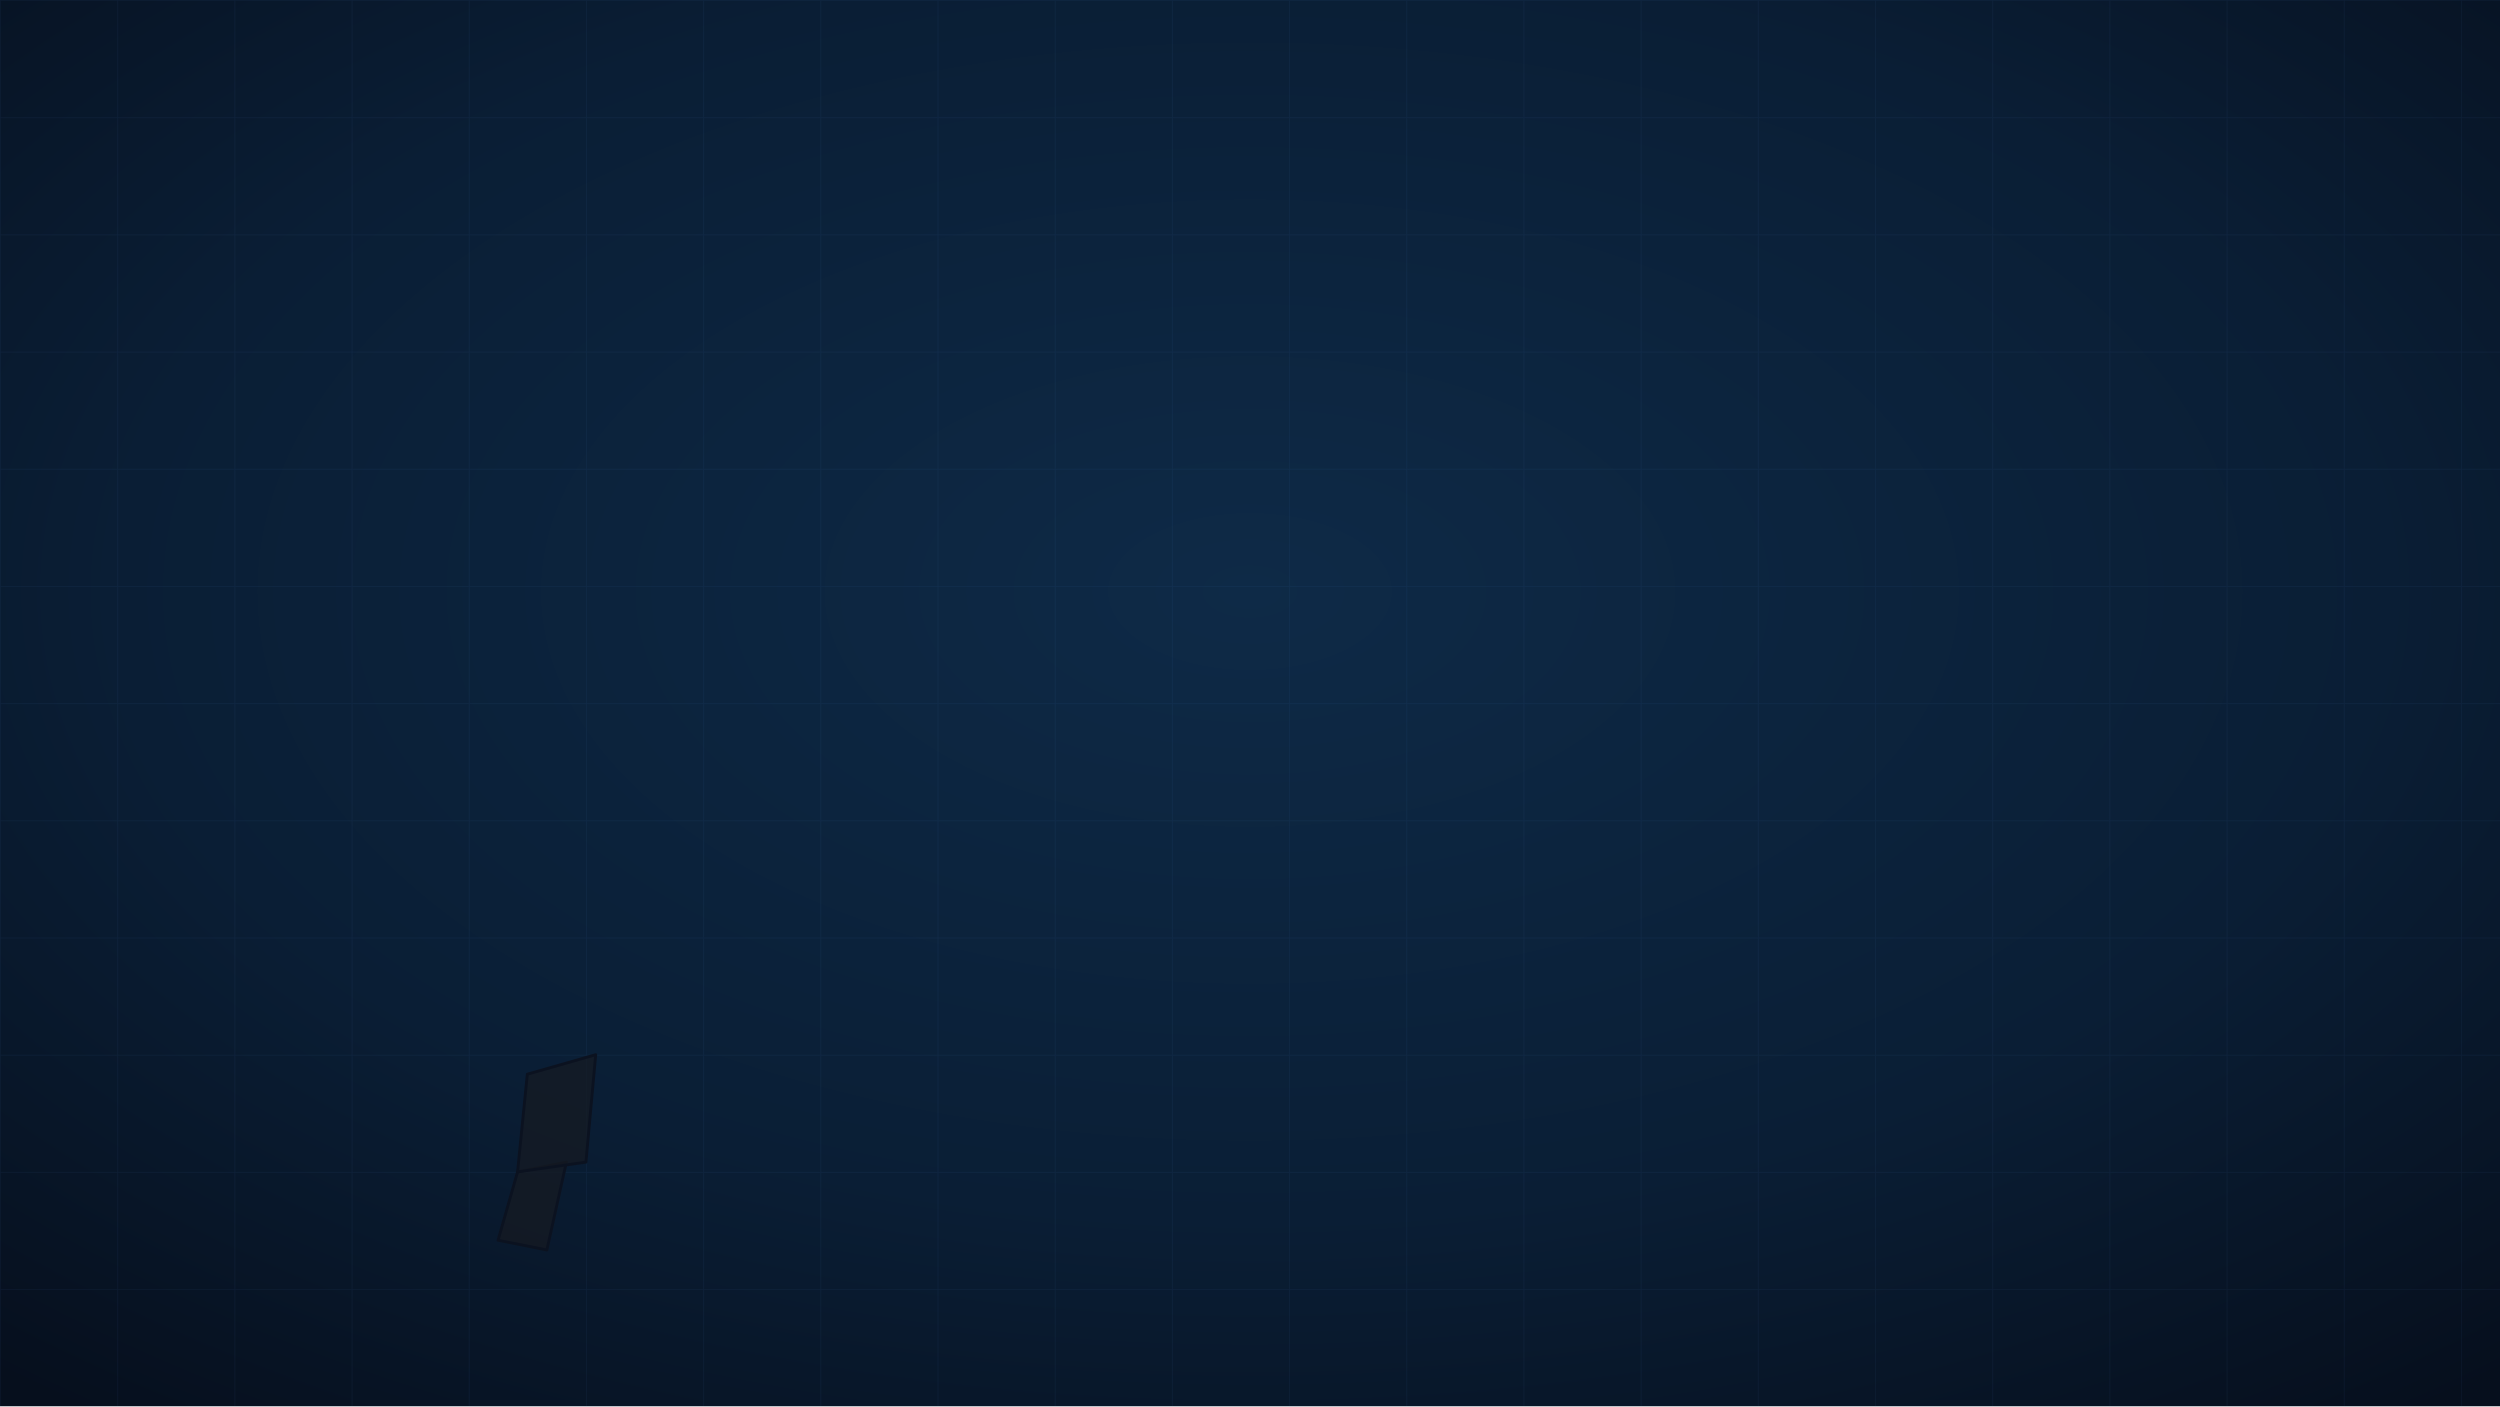
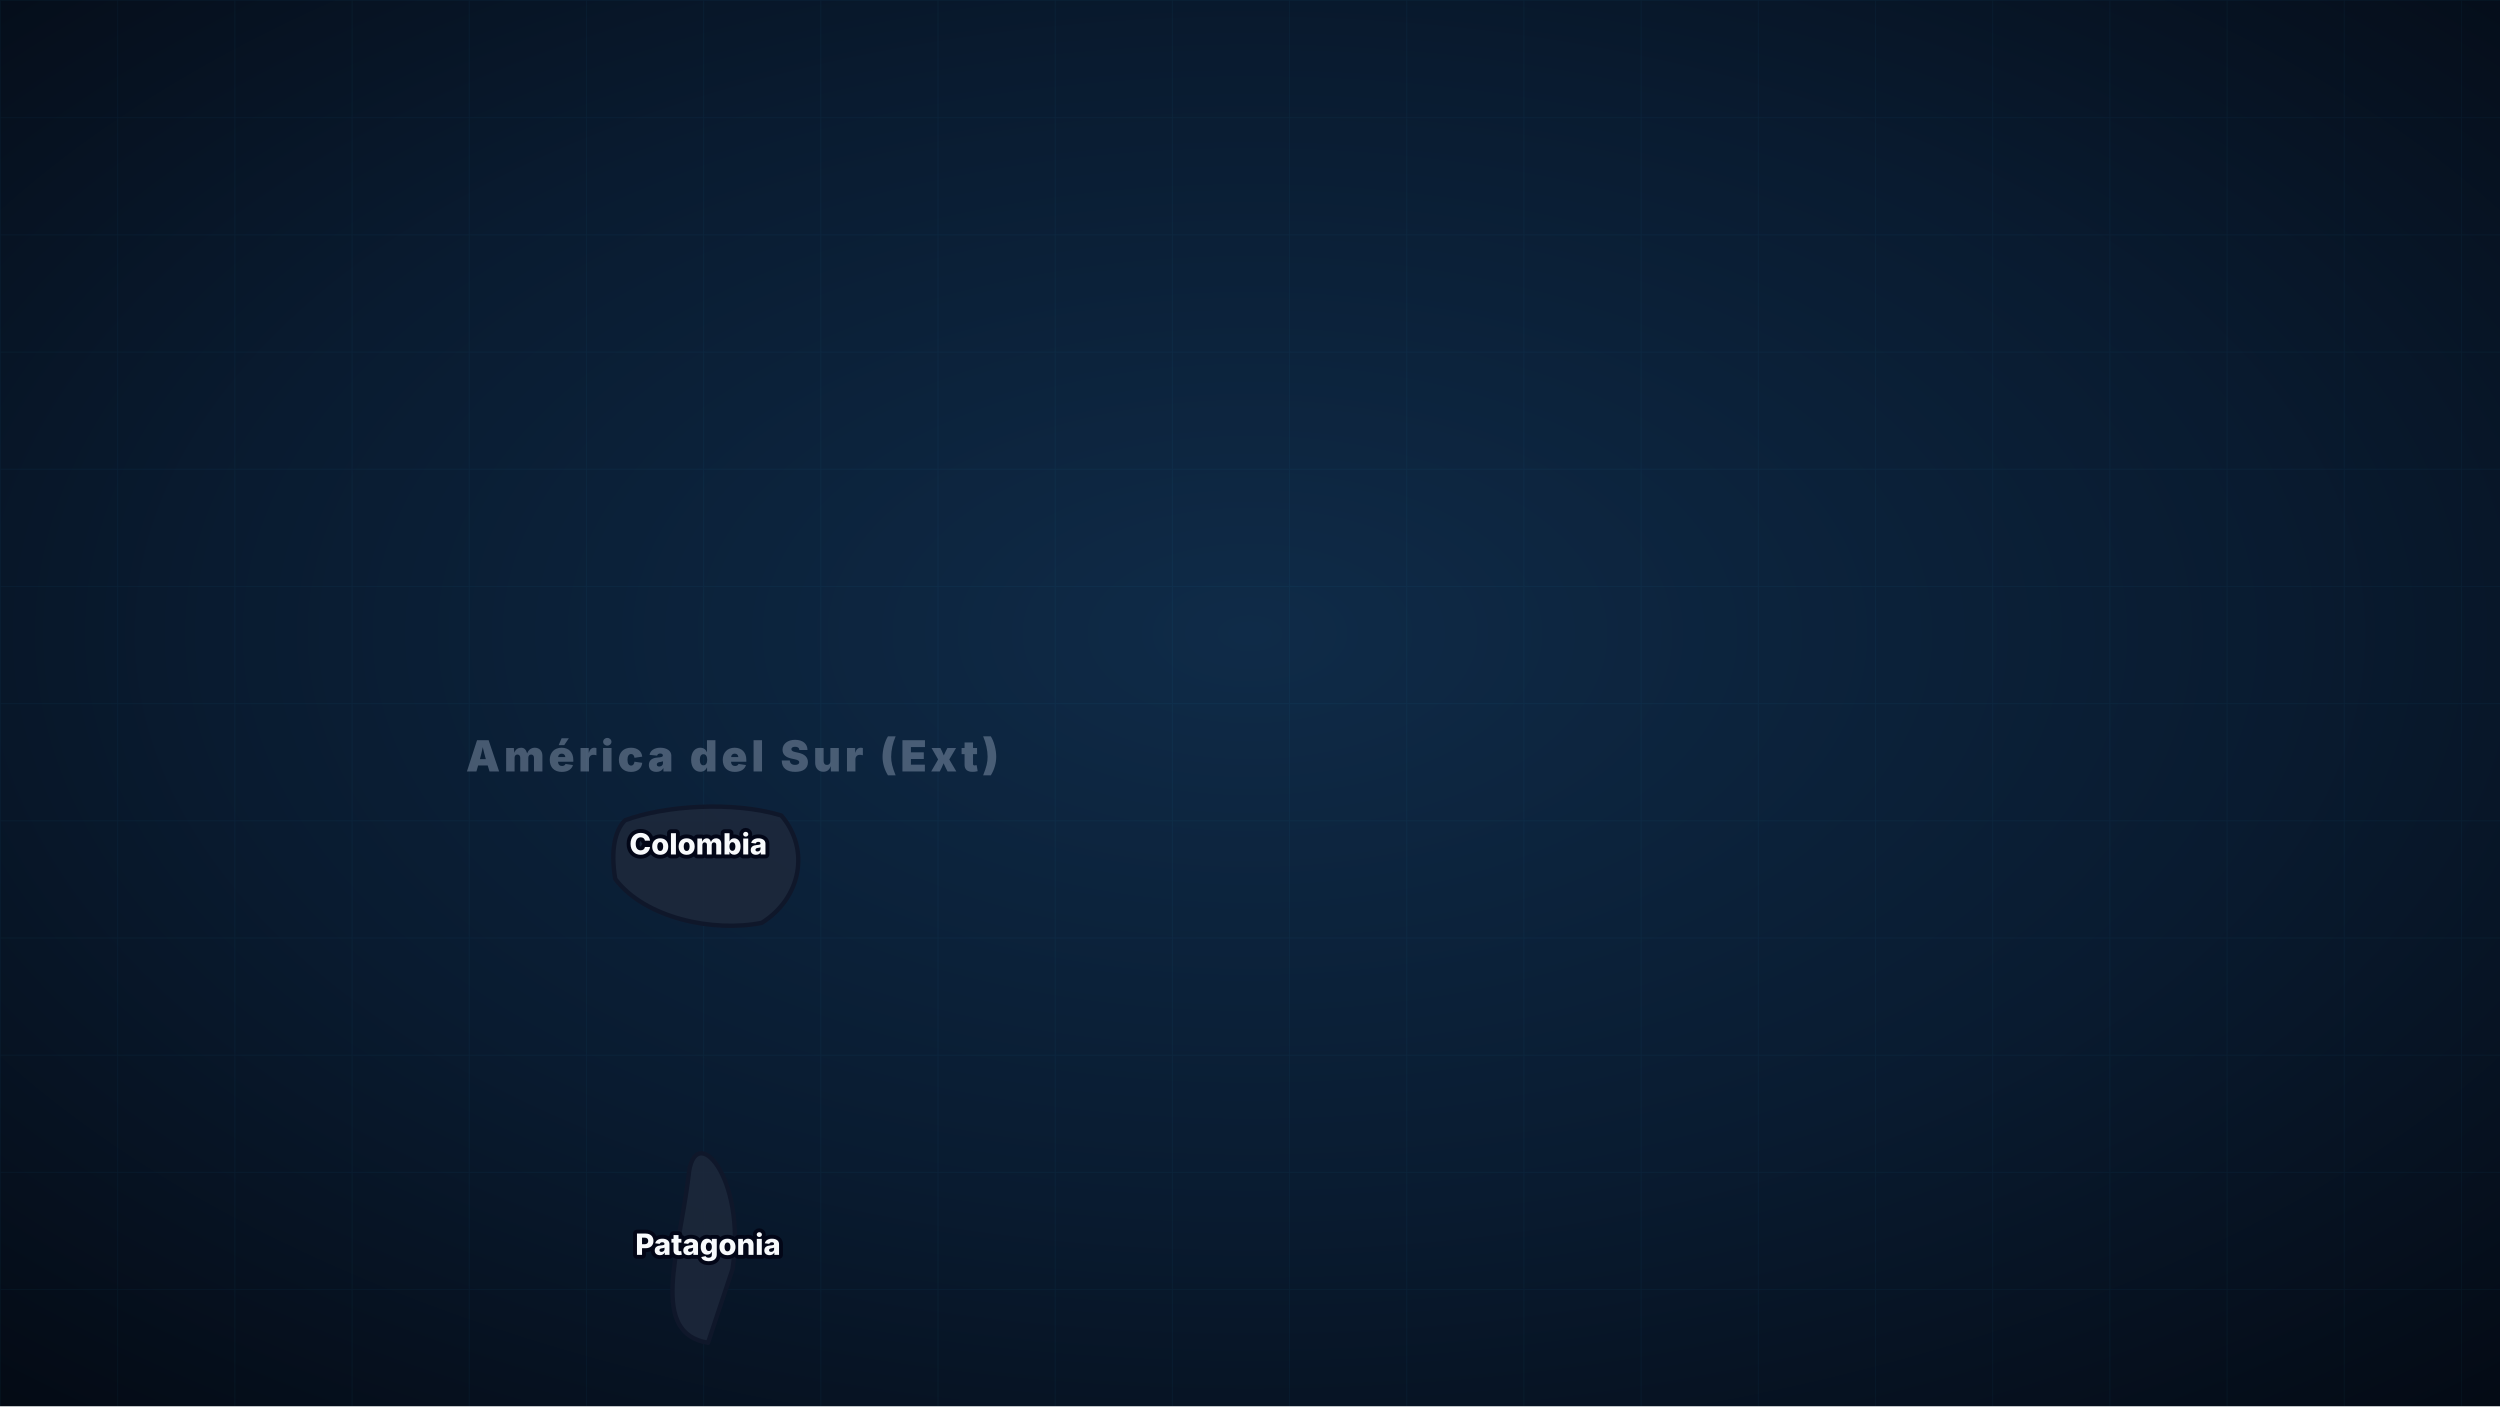
<svg xmlns="http://www.w3.org/2000/svg" viewBox="0 0 2560 1440" id="map-base-tactical-100-001">
  <defs>
    <style>
      .territory {
-         fill: rgba(22, 27, 34, 0.7);
-         stroke: #0b1220;
-         stroke-width: 3;
+         fill: rgba(30, 41, 59, 0.85);
+         stroke: #0f172a;
+         stroke-width: 4.5;
        stroke-linejoin: round;
+         stroke-linecap: round;
        cursor: pointer;
-         transition: fill 0.15s ease;
+         transition: fill 0.2s cubic-bezier(0.4, 0, 0.2, 1), stroke 0.2s cubic-bezier(0.4, 0, 0.2, 1), filter 0.2s ease;
      }
      .territory:hover {
-         stroke: #00b4d8; /* Cian Fósforo al hover */
+         stroke: #38bdf8;
+         stroke-width: 5;
+         filter: brightness(1.3) drop-shadow(0 0 8px rgba(56, 189, 248, 0.4));
+       }
+       .territory.selected {
+         stroke: #fbbf24;
+         stroke-width: 5.5;
+         filter: brightness(1.4) drop-shadow(0 0 12px rgba(251, 191, 36, 0.6));
+       }
+       .territory-label {
+         fill: #f8fafc;
+         font-family: ui-sans-serif, system-ui, -apple-system, sans-serif;
+         font-size: 30px;
+         font-weight: 800;
+         paint-order: stroke;
+         stroke: #020617;
+         stroke-width: 8px;
+         stroke-linejoin: round;
+         pointer-events: none;
+         text-anchor: middle;
+         user-select: none;
+       }
+       .continent-title {
+         fill: rgba(148, 163, 184, 0.45);
+         font-family: ui-sans-serif, system-ui, -apple-system, sans-serif;
+         font-size: 44px;
+         font-weight: 900;
+         letter-spacing: 4px;
+         pointer-events: none;
+         text-anchor: middle;
+         text-transform: uppercase;
      }
    </style>
-     <radialGradient id="ocean-grad" cx="50%" cy="42%" r="75%">
-       <stop offset="0%" stop-color="#0e2a47" />
-       <stop offset="60%" stop-color="#0a1e35" />
-       <stop offset="100%" stop-color="#060f1d" />
+     <radialGradient id="ocean-grad" cx="50%" cy="45%" r="75%">
+       <stop offset="0%" stop-color="#0f2b48" />
+       <stop offset="55%" stop-color="#091b30" />
+       <stop offset="100%" stop-color="#040a14" />
    </radialGradient>
    <pattern id="ocean-grid" width="120" height="120" patternUnits="userSpaceOnUse">
-       <path d="M 120 0 L 0 0 0 120" fill="none" stroke="rgba(96, 165, 250, 0.06)" stroke-width="1.5" />
+       <path d="M 120 0 L 0 0 0 120" fill="none" stroke="rgba(56, 189, 248, 0.05)" stroke-width="1.5" />
    </pattern>
  </defs>
  <rect x="0" y="0" width="2560" height="1440" fill="url(#ocean-grad)" />
  <rect x="0" y="0" width="2560" height="1440" fill="url(#ocean-grid)" />
  <g id="continent-south-america-extended">
-     <path id="territory-south-america-patagonia" class="territory" d="M 530 1200 L 580 1190 L 560 1280 L 510 1270 Z" />
-     <path id="territory-south-america-argentina-norte" class="territory" d="M 540 1100 L 610 1080 L 600 1190 L 530 1200 Z" />
+     <text x="750" y="790" class="continent-title">América del Sur (Ext)</text>
+     <path id="territory-south-america-colombia" class="territory" d="M 640 840 C 680 825, 750 820, 800 835 C 830 870, 820 920, 780 945 C 730 955, 660 940, 630 900 C 625 870, 630 850, 640 840 Z" />
+     <path id="territory-south-america-patagonia" class="territory" d="M 725 1375 C 665 1365, 695 1285, 705 1205 C 710 1145, 765 1205, 750 1300 Z" />
+     <text x="715" y="875" class="territory-label">Colombia</text>
+     <text x="725" y="1285" class="territory-label">Patagonia</text>
  </g>
</svg>
